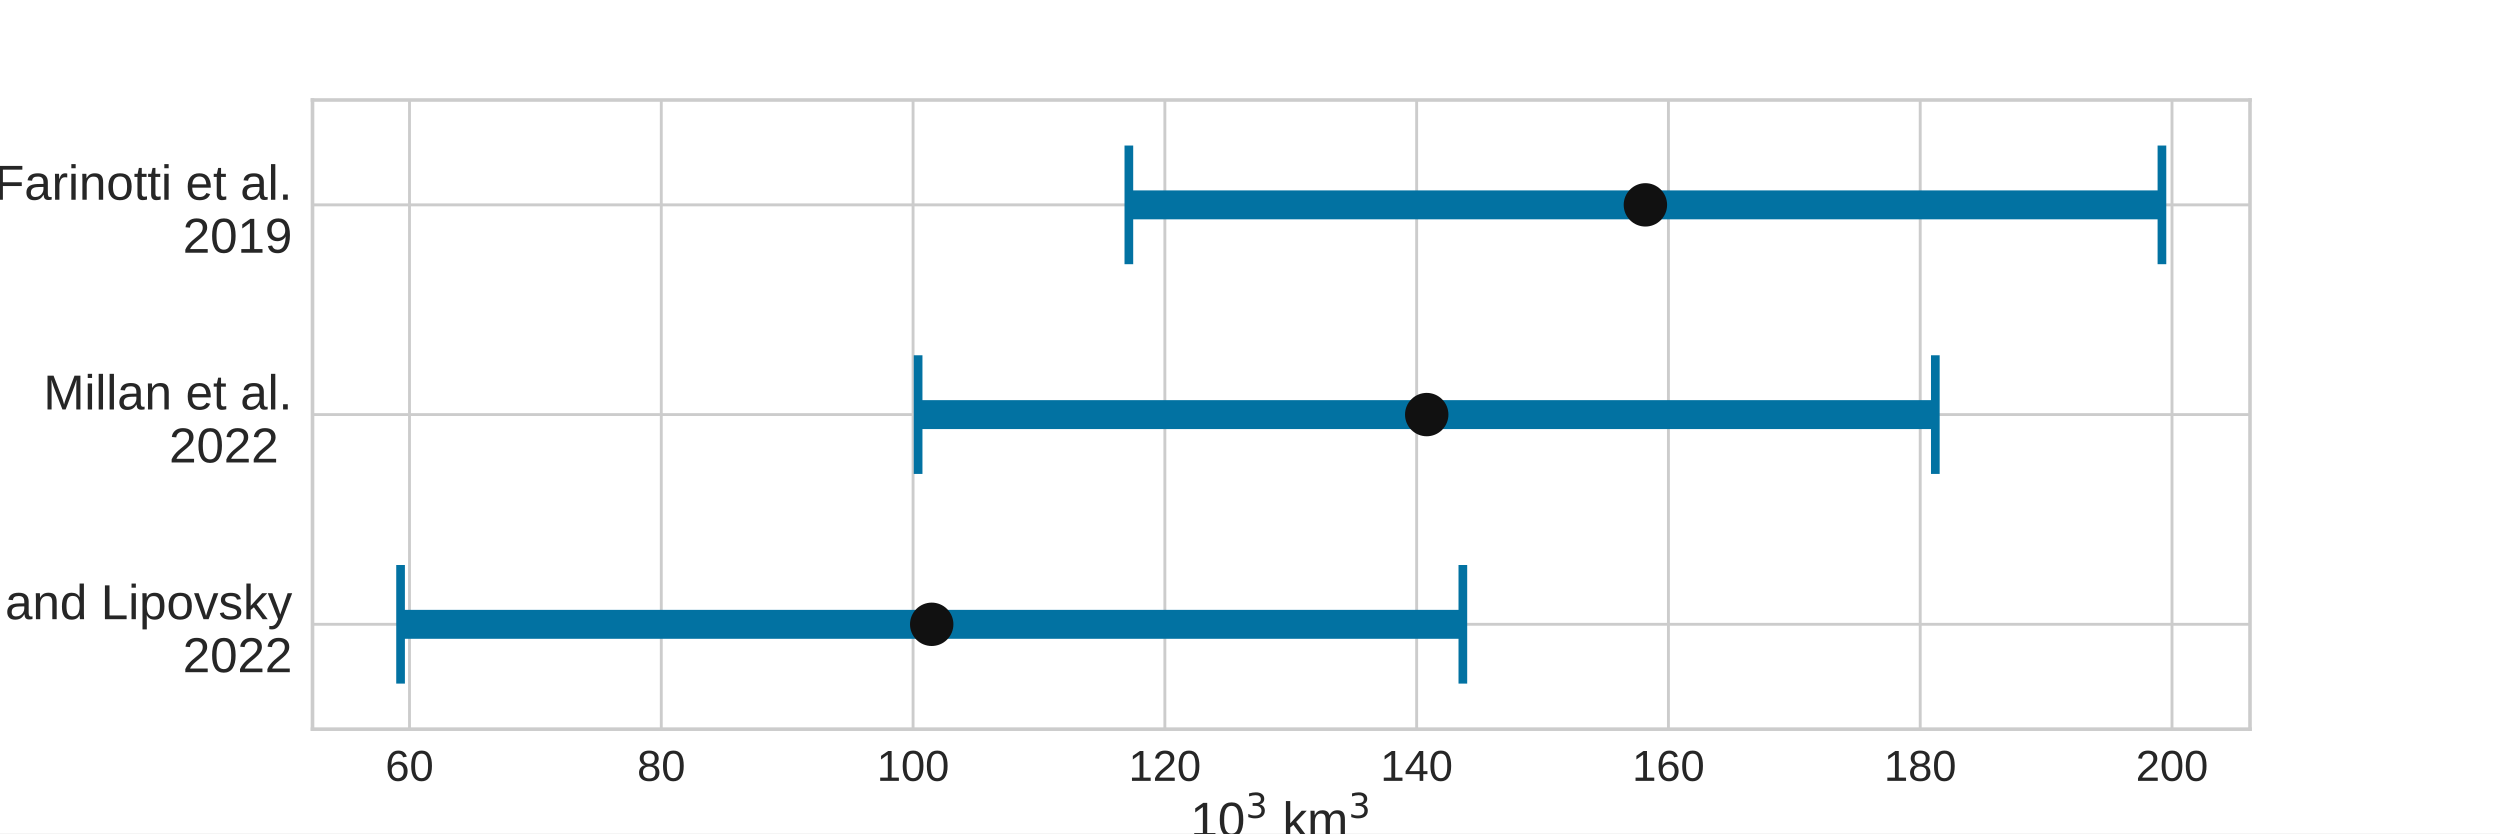
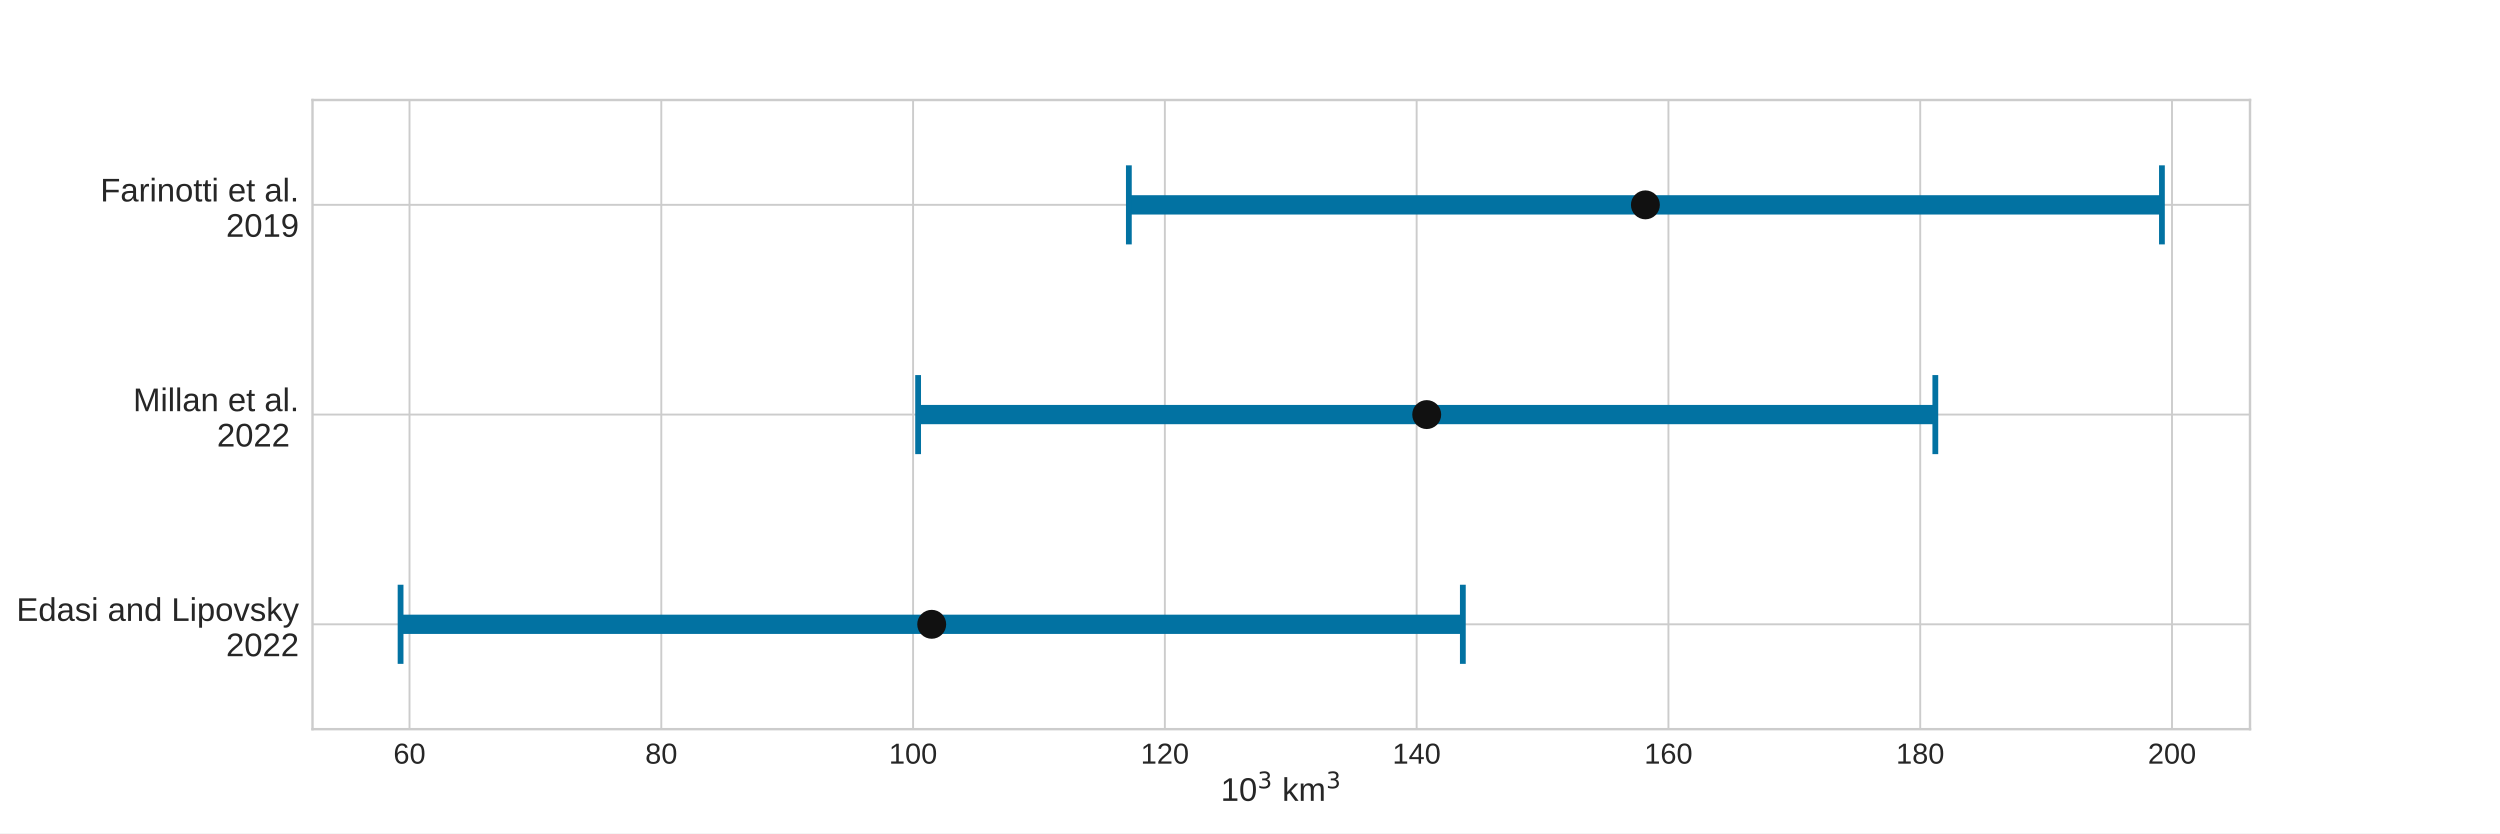
- <svg xmlns="http://www.w3.org/2000/svg" xmlns:xlink="http://www.w3.org/1999/xlink" width="864pt" height="288pt" viewBox="0 0 864 288" version="1.1">
+ <svg xmlns="http://www.w3.org/2000/svg" xmlns:xlink="http://www.w3.org/1999/xlink" width="1296pt" height="432pt" viewBox="0 0 1296 432" version="1.1">
  <defs>
    <style type="text/css">*{stroke-linejoin: round; stroke-linecap: butt}</style>
  </defs>
  <g id="figure_1">
    <g id="patch_1">
-       <path d="M 0 288  L 864 288  L 864 0  L 0 0  z " style="fill: #ffffff" />
+       <path d="M 0 432  L 1296 432  L 1296 0  L 0 0  z " style="fill: #ffffff" />
    </g>
    <g id="axes_1">
      <g id="patch_2">
-         <path d="M 108 252  L 777.6 252  L 777.6 34.56  L 108 34.56  z " style="fill: #ffffff" />
+         <path d="M 162 378  L 1166.4 378  L 1166.4 51.84  L 162 51.84  z " style="fill: #ffffff" />
      </g>
      <g id="matplotlib.axis_1">
        <g id="xtick_1">
          <g id="line2d_1">
-             <path d="M 141.525 252  L 141.525 34.56  " clip-path="url(#pe2ca936613)" style="fill: none; stroke: #cccccc; stroke-linecap: round" />
+             <path d="M 212.288 378  L 212.288 51.84  " clip-path="url(#pc68bf0d143)" style="fill: none; stroke: #cccccc; stroke-linecap: round" />
          </g>
          <g id="line2d_2" />
          <g id="text_1">
-             <g style="fill: #262626" transform="translate(133.1841 269.8703)scale(0.15 -0.15)">
+             <g style="fill: #262626" transform="translate(203.9468 395.8703)scale(0.15 -0.15)">
              <defs>
                <path id="LiberationSans-36" d="M 3278 1441  Q 3278 744 2900 340  Q 2522 -63 1856 -63  Q 1113 -63 719 490  Q 325 1044 325 2100  Q 325 3244 734 3856  Q 1144 4469 1900 4469  Q 2897 4469 3156 3572  L 2619 3475  Q 2453 4013 1894 4013  Q 1413 4013 1148 3564  Q 884 3116 884 2266  Q 1038 2550 1316 2698  Q 1594 2847 1953 2847  Q 2563 2847 2920 2465  Q 3278 2084 3278 1441  z M 2706 1416  Q 2706 1894 2472 2153  Q 2238 2413 1819 2413  Q 1425 2413 1183 2183  Q 941 1953 941 1550  Q 941 1041 1192 716  Q 1444 391 1838 391  Q 2244 391 2475 664  Q 2706 938 2706 1416  z " transform="scale(0.015625)" />
                <path id="LiberationSans-30" d="M 3309 2203  Q 3309 1100 2920 518  Q 2531 -63 1772 -63  Q 1013 -63 631 515  Q 250 1094 250 2203  Q 250 3338 620 3903  Q 991 4469 1791 4469  Q 2569 4469 2939 3897  Q 3309 3325 3309 2203  z M 2738 2203  Q 2738 3156 2517 3584  Q 2297 4013 1791 4013  Q 1272 4013 1045 3591  Q 819 3169 819 2203  Q 819 1266 1048 831  Q 1278 397 1778 397  Q 2275 397 2506 840  Q 2738 1284 2738 2203  z " transform="scale(0.015625)" />
              </defs>
              <use xlink:href="#LiberationSans-36" />
              <use xlink:href="#LiberationSans-30" x="55.615" />
            </g>
          </g>
        </g>
        <g id="xtick_2">
          <g id="line2d_3">
-             <path d="M 228.542 252  L 228.542 34.56  " clip-path="url(#pe2ca936613)" style="fill: none; stroke: #cccccc; stroke-linecap: round" />
+             <path d="M 342.814 378  L 342.814 51.84  " clip-path="url(#pc68bf0d143)" style="fill: none; stroke: #cccccc; stroke-linecap: round" />
          </g>
          <g id="line2d_4" />
          <g id="text_2">
-             <g style="fill: #262626" transform="translate(220.201 269.8703)scale(0.15 -0.15)">
+             <g style="fill: #262626" transform="translate(334.4723 395.8703)scale(0.15 -0.15)">
              <defs>
                <path id="LiberationSans-38" d="M 3281 1228  Q 3281 619 2893 278  Q 2506 -63 1781 -63  Q 1075 -63 676 271  Q 278 606 278 1222  Q 278 1653 525 1947  Q 772 2241 1156 2303  L 1156 2316  Q 797 2400 589 2681  Q 381 2963 381 3341  Q 381 3844 757 4156  Q 1134 4469 1769 4469  Q 2419 4469 2795 4162  Q 3172 3856 3172 3334  Q 3172 2956 2962 2675  Q 2753 2394 2391 2322  L 2391 2309  Q 2813 2241 3047 1952  Q 3281 1663 3281 1228  z M 2588 3303  Q 2588 4050 1769 4050  Q 1372 4050 1164 3862  Q 956 3675 956 3303  Q 956 2925 1170 2726  Q 1384 2528 1775 2528  Q 2172 2528 2380 2711  Q 2588 2894 2588 3303  z M 2697 1281  Q 2697 1691 2453 1898  Q 2209 2106 1769 2106  Q 1341 2106 1100 1882  Q 859 1659 859 1269  Q 859 359 1788 359  Q 2247 359 2472 579  Q 2697 800 2697 1281  z " transform="scale(0.015625)" />
              </defs>
              <use xlink:href="#LiberationSans-38" />
              <use xlink:href="#LiberationSans-30" x="55.615" />
            </g>
          </g>
        </g>
        <g id="xtick_3">
          <g id="line2d_5">
-             <path d="M 315.559 252  L 315.559 34.56  " clip-path="url(#pe2ca936613)" style="fill: none; stroke: #cccccc; stroke-linecap: round" />
+             <path d="M 473.339 378  L 473.339 51.84  " clip-path="url(#pc68bf0d143)" style="fill: none; stroke: #cccccc; stroke-linecap: round" />
          </g>
          <g id="line2d_6" />
          <g id="text_3">
-             <g style="fill: #262626" transform="translate(303.0473 269.8703)scale(0.15 -0.15)">
+             <g style="fill: #262626" transform="translate(460.827 395.8703)scale(0.15 -0.15)">
              <defs>
                <path id="LiberationSans-31" d="M 488 0  L 488 478  L 1609 478  L 1609 3866  L 616 3156  L 616 3688  L 1656 4403  L 2175 4403  L 2175 478  L 3247 478  L 3247 0  L 488 0  z " transform="scale(0.015625)" />
              </defs>
              <use xlink:href="#LiberationSans-31" />
              <use xlink:href="#LiberationSans-30" x="55.615" />
              <use xlink:href="#LiberationSans-30" x="111.23" />
            </g>
          </g>
        </g>
        <g id="xtick_4">
          <g id="line2d_7">
-             <path d="M 402.576 252  L 402.576 34.56  " clip-path="url(#pe2ca936613)" style="fill: none; stroke: #cccccc; stroke-linecap: round" />
+             <path d="M 603.865 378  L 603.865 51.84  " clip-path="url(#pc68bf0d143)" style="fill: none; stroke: #cccccc; stroke-linecap: round" />
          </g>
          <g id="line2d_8" />
          <g id="text_4">
-             <g style="fill: #262626" transform="translate(390.0643 269.8703)scale(0.15 -0.15)">
+             <g style="fill: #262626" transform="translate(591.3525 395.8703)scale(0.15 -0.15)">
              <defs>
                <path id="LiberationSans-32" d="M 322 0  L 322 397  Q 481 763 711 1042  Q 941 1322 1194 1548  Q 1447 1775 1695 1969  Q 1944 2163 2144 2356  Q 2344 2550 2467 2762  Q 2591 2975 2591 3244  Q 2591 3606 2378 3806  Q 2166 4006 1788 4006  Q 1428 4006 1195 3811  Q 963 3616 922 3263  L 347 3316  Q 409 3844 795 4156  Q 1181 4469 1788 4469  Q 2453 4469 2811 4155  Q 3169 3841 3169 3263  Q 3169 3006 3051 2753  Q 2934 2500 2703 2247  Q 2472 1994 1819 1463  Q 1459 1169 1246 933  Q 1034 697 941 478  L 3238 478  L 3238 0  L 322 0  z " transform="scale(0.015625)" />
              </defs>
              <use xlink:href="#LiberationSans-31" />
              <use xlink:href="#LiberationSans-32" x="55.615" />
              <use xlink:href="#LiberationSans-30" x="111.23" />
            </g>
          </g>
        </g>
        <g id="xtick_5">
          <g id="line2d_9">
-             <path d="M 489.593 252  L 489.593 34.56  " clip-path="url(#pe2ca936613)" style="fill: none; stroke: #cccccc; stroke-linecap: round" />
+             <path d="M 734.39 378  L 734.39 51.84  " clip-path="url(#pc68bf0d143)" style="fill: none; stroke: #cccccc; stroke-linecap: round" />
          </g>
          <g id="line2d_10" />
          <g id="text_5">
-             <g style="fill: #262626" transform="translate(477.0813 269.8703)scale(0.15 -0.15)">
+             <g style="fill: #262626" transform="translate(721.878 395.8703)scale(0.15 -0.15)">
              <defs>
                <path id="LiberationSans-34" d="M 2753 997  L 2753 0  L 2222 0  L 2222 997  L 147 997  L 147 1434  L 2163 4403  L 2753 4403  L 2753 1441  L 3372 1441  L 3372 997  L 2753 997  z M 2222 3769  Q 2216 3750 2134 3603  Q 2053 3456 2013 3397  L 884 1734  L 716 1503  L 666 1441  L 2222 1441  L 2222 3769  z " transform="scale(0.015625)" />
              </defs>
              <use xlink:href="#LiberationSans-31" />
              <use xlink:href="#LiberationSans-34" x="55.615" />
              <use xlink:href="#LiberationSans-30" x="111.23" />
            </g>
          </g>
        </g>
        <g id="xtick_6">
          <g id="line2d_11">
-             <path d="M 576.61 252  L 576.61 34.56  " clip-path="url(#pe2ca936613)" style="fill: none; stroke: #cccccc; stroke-linecap: round" />
+             <path d="M 864.916 378  L 864.916 51.84  " clip-path="url(#pc68bf0d143)" style="fill: none; stroke: #cccccc; stroke-linecap: round" />
          </g>
          <g id="line2d_12" />
          <g id="text_6">
-             <g style="fill: #262626" transform="translate(564.0982 269.8703)scale(0.15 -0.15)">
+             <g style="fill: #262626" transform="translate(852.4034 395.8703)scale(0.15 -0.15)">
              <use xlink:href="#LiberationSans-31" />
              <use xlink:href="#LiberationSans-36" x="55.615" />
              <use xlink:href="#LiberationSans-30" x="111.23" />
            </g>
          </g>
        </g>
        <g id="xtick_7">
          <g id="line2d_13">
-             <path d="M 663.627 252  L 663.627 34.56  " clip-path="url(#pe2ca936613)" style="fill: none; stroke: #cccccc; stroke-linecap: round" />
+             <path d="M 995.441 378  L 995.441 51.84  " clip-path="url(#pc68bf0d143)" style="fill: none; stroke: #cccccc; stroke-linecap: round" />
          </g>
          <g id="line2d_14" />
          <g id="text_7">
-             <g style="fill: #262626" transform="translate(651.1152 269.8703)scale(0.15 -0.15)">
+             <g style="fill: #262626" transform="translate(982.9289 395.8703)scale(0.15 -0.15)">
              <use xlink:href="#LiberationSans-31" />
              <use xlink:href="#LiberationSans-38" x="55.615" />
              <use xlink:href="#LiberationSans-30" x="111.23" />
            </g>
          </g>
        </g>
        <g id="xtick_8">
          <g id="line2d_15">
-             <path d="M 750.644 252  L 750.644 34.56  " clip-path="url(#pe2ca936613)" style="fill: none; stroke: #cccccc; stroke-linecap: round" />
+             <path d="M 1125.966 378  L 1125.966 51.84  " clip-path="url(#pc68bf0d143)" style="fill: none; stroke: #cccccc; stroke-linecap: round" />
          </g>
          <g id="line2d_16" />
          <g id="text_8">
-             <g style="fill: #262626" transform="translate(738.1322 269.8703)scale(0.15 -0.15)">
+             <g style="fill: #262626" transform="translate(1113.454 395.8703)scale(0.15 -0.15)">
              <use xlink:href="#LiberationSans-32" />
              <use xlink:href="#LiberationSans-30" x="55.615" />
              <use xlink:href="#LiberationSans-30" x="111.23" />
            </g>
          </g>
        </g>
        <g id="text_9">
-           <g style="fill: #262626" transform="translate(411.435 289.3025)scale(0.17 -0.17)">
+           <g style="fill: #262626" transform="translate(632.835 415.3025)scale(0.17 -0.17)">
            <defs>
              <path id="DejaVuSans-33" d="M 2597 2516  Q 3050 2419 3304 2112  Q 3559 1806 3559 1356  Q 3559 666 3084 287  Q 2609 -91 1734 -91  Q 1441 -91 1130 -33  Q 819 25 488 141  L 488 750  Q 750 597 1062 519  Q 1375 441 1716 441  Q 2309 441 2620 675  Q 2931 909 2931 1356  Q 2931 1769 2642 2001  Q 2353 2234 1838 2234  L 1294 2234  L 1294 2753  L 1863 2753  Q 2328 2753 2575 2939  Q 2822 3125 2822 3475  Q 2822 3834 2567 4026  Q 2313 4219 1838 4219  Q 1578 4219 1281 4162  Q 984 4106 628 3988  L 628 4550  Q 988 4650 1302 4700  Q 1616 4750 1894 4750  Q 2613 4750 3031 4423  Q 3450 4097 3450 3541  Q 3450 3153 3228 2886  Q 3006 2619 2597 2516  z " transform="scale(0.015625)" />
              <path id="LiberationSans-20" transform="scale(0.015625)" />
              <path id="LiberationSans-6b" d="M 2550 0  L 1406 1544  L 994 1203  L 994 0  L 431 0  L 431 4638  L 994 4638  L 994 1741  L 2478 3381  L 3138 3381  L 1766 1928  L 3209 0  L 2550 0  z " transform="scale(0.015625)" />
              <path id="LiberationSans-6d" d="M 2400 0  L 2400 2144  Q 2400 2634 2265 2821  Q 2131 3009 1781 3009  Q 1422 3009 1212 2734  Q 1003 2459 1003 1959  L 1003 0  L 444 0  L 444 2659  Q 444 3250 425 3381  L 956 3381  Q 959 3366 962 3297  Q 966 3228 970 3139  Q 975 3050 981 2803  L 991 2803  Q 1172 3163 1406 3303  Q 1641 3444 1978 3444  Q 2363 3444 2586 3291  Q 2809 3138 2897 2803  L 2906 2803  Q 3081 3144 3329 3294  Q 3578 3444 3931 3444  Q 4444 3444 4676 3166  Q 4909 2888 4909 2253  L 4909 0  L 4353 0  L 4353 2144  Q 4353 2634 4218 2821  Q 4084 3009 3734 3009  Q 3366 3009 3161 2736  Q 2956 2463 2956 1959  L 2956 0  L 2400 0  z " transform="scale(0.015625)" />
            </defs>
            <use xlink:href="#LiberationSans-31" transform="translate(0 0.765625)" />
            <use xlink:href="#LiberationSans-30" transform="translate(55.61523 0.765625)" />
            <use xlink:href="#DejaVuSans-33" transform="translate(112.1875 39.04688)scale(0.7)" />
            <use xlink:href="#LiberationSans-20" transform="translate(159.458 0.765625)" />
            <use xlink:href="#LiberationSans-6b" transform="translate(187.2412 0.765625)" />
            <use xlink:href="#LiberationSans-6d" transform="translate(237.2412 0.765625)" />
            <use xlink:href="#DejaVuSans-33" transform="translate(321.499 39.04688)scale(0.7)" />
          </g>
        </g>
      </g>
      <g id="matplotlib.axis_2">
        <g id="ytick_1">
          <g id="line2d_17">
-             <path d="M 108 215.76  L 777.6 215.76  " clip-path="url(#pe2ca936613)" style="fill: none; stroke: #cccccc; stroke-linecap: round" />
+             <path d="M 162 323.64  L 1166.4 323.64  " clip-path="url(#pc68bf0d143)" style="fill: none; stroke: #cccccc; stroke-linecap: round" />
          </g>
          <g id="line2d_18" />
          <g id="text_10">
-             <g style="fill: #262626" transform="translate(-45.46828 213.9963)scale(0.17 -0.17)">
+             <g style="fill: #262626" transform="translate(8.531719 321.8763)scale(0.17 -0.17)">
              <defs>
                <path id="LiberationSans-45" d="M 525 0  L 525 4403  L 3866 4403  L 3866 3916  L 1122 3916  L 1122 2503  L 3678 2503  L 3678 2022  L 1122 2022  L 1122 488  L 3994 488  L 3994 0  L 525 0  z " transform="scale(0.015625)" />
                <path id="LiberationSans-64" d="M 2566 544  Q 2409 219 2151 78  Q 1894 -63 1513 -63  Q 872 -63 570 368  Q 269 800 269 1675  Q 269 3444 1513 3444  Q 1897 3444 2153 3303  Q 2409 3163 2566 2856  L 2572 2856  L 2566 3234  L 2566 4638  L 3128 4638  L 3128 697  Q 3128 169 3147 0  L 2609 0  Q 2600 50 2589 231  Q 2578 413 2578 544  L 2566 544  z M 859 1694  Q 859 984 1046 678  Q 1234 372 1656 372  Q 2134 372 2350 703  Q 2566 1034 2566 1731  Q 2566 2403 2350 2715  Q 2134 3028 1663 3028  Q 1238 3028 1048 2714  Q 859 2400 859 1694  z " transform="scale(0.015625)" />
                <path id="LiberationSans-61" d="M 1294 -63  Q 784 -63 528 206  Q 272 475 272 944  Q 272 1469 617 1750  Q 963 2031 1731 2050  L 2491 2063  L 2491 2247  Q 2491 2659 2316 2837  Q 2141 3016 1766 3016  Q 1388 3016 1216 2887  Q 1044 2759 1009 2478  L 422 2531  Q 566 3444 1778 3444  Q 2416 3444 2737 3151  Q 3059 2859 3059 2306  L 3059 850  Q 3059 600 3125 473  Q 3191 347 3375 347  Q 3456 347 3559 369  L 3559 19  Q 3347 -31 3125 -31  Q 2813 -31 2670 133  Q 2528 297 2509 647  L 2491 647  Q 2275 259 1989 98  Q 1703 -63 1294 -63  z M 1422 359  Q 1731 359 1972 500  Q 2213 641 2352 886  Q 2491 1131 2491 1391  L 2491 1669  L 1875 1656  Q 1478 1650 1273 1575  Q 1069 1500 959 1344  Q 850 1188 850 934  Q 850 659 998 509  Q 1147 359 1422 359  z " transform="scale(0.015625)" />
                <path id="LiberationSans-73" d="M 2969 934  Q 2969 456 2608 196  Q 2247 -63 1597 -63  Q 966 -63 623 145  Q 281 353 178 794  L 675 891  Q 747 619 972 492  Q 1197 366 1597 366  Q 2025 366 2223 497  Q 2422 628 2422 891  Q 2422 1091 2284 1216  Q 2147 1341 1841 1422  L 1438 1528  Q 953 1653 748 1773  Q 544 1894 428 2066  Q 313 2238 313 2488  Q 313 2950 642 3192  Q 972 3434 1603 3434  Q 2163 3434 2492 3237  Q 2822 3041 2909 2606  L 2403 2544  Q 2356 2769 2151 2889  Q 1947 3009 1603 3009  Q 1222 3009 1040 2893  Q 859 2778 859 2544  Q 859 2400 934 2306  Q 1009 2213 1156 2147  Q 1303 2081 1775 1966  Q 2222 1853 2419 1758  Q 2616 1663 2730 1547  Q 2844 1431 2906 1279  Q 2969 1128 2969 934  z " transform="scale(0.015625)" />
                <path id="LiberationSans-69" d="M 428 4100  L 428 4638  L 991 4638  L 991 4100  L 428 4100  z M 428 0  L 428 3381  L 991 3381  L 991 0  L 428 0  z " transform="scale(0.015625)" />
                <path id="LiberationSans-6e" d="M 2578 0  L 2578 2144  Q 2578 2478 2512 2662  Q 2447 2847 2303 2928  Q 2159 3009 1881 3009  Q 1475 3009 1240 2731  Q 1006 2453 1006 1959  L 1006 0  L 444 0  L 444 2659  Q 444 3250 425 3381  L 956 3381  Q 959 3366 962 3297  Q 966 3228 970 3139  Q 975 3050 981 2803  L 991 2803  Q 1184 3153 1439 3298  Q 1694 3444 2072 3444  Q 2628 3444 2886 3167  Q 3144 2891 3144 2253  L 3144 0  L 2578 0  z " transform="scale(0.015625)" />
                <path id="LiberationSans-4c" d="M 525 0  L 525 4403  L 1122 4403  L 1122 488  L 3347 488  L 3347 0  L 525 0  z " transform="scale(0.015625)" />
                <path id="LiberationSans-70" d="M 3291 1706  Q 3291 -63 2047 -63  Q 1266 -63 997 525  L 981 525  Q 994 500 994 -6  L 994 -1328  L 431 -1328  L 431 2691  Q 431 3213 413 3381  L 956 3381  Q 959 3369 965 3292  Q 972 3216 980 3056  Q 988 2897 988 2838  L 1000 2838  Q 1150 3150 1397 3295  Q 1644 3441 2047 3441  Q 2672 3441 2981 3022  Q 3291 2603 3291 1706  z M 2700 1694  Q 2700 2400 2509 2703  Q 2319 3006 1903 3006  Q 1569 3006 1380 2865  Q 1191 2725 1092 2426  Q 994 2128 994 1650  Q 994 984 1206 668  Q 1419 353 1897 353  Q 2316 353 2508 661  Q 2700 969 2700 1694  z " transform="scale(0.015625)" />
                <path id="LiberationSans-6f" d="M 3291 1694  Q 3291 806 2900 371  Q 2509 -63 1766 -63  Q 1025 -63 647 389  Q 269 841 269 1694  Q 269 3444 1784 3444  Q 2559 3444 2925 3017  Q 3291 2591 3291 1694  z M 2700 1694  Q 2700 2394 2492 2711  Q 2284 3028 1794 3028  Q 1300 3028 1079 2704  Q 859 2381 859 1694  Q 859 1025 1076 689  Q 1294 353 1759 353  Q 2266 353 2483 678  Q 2700 1003 2700 1694  z " transform="scale(0.015625)" />
                <path id="LiberationSans-76" d="M 1916 0  L 1250 0  L 22 3381  L 622 3381  L 1366 1181  Q 1406 1056 1581 441  L 1691 806  L 1813 1175  L 2581 3381  L 3178 3381  L 1916 0  z " transform="scale(0.015625)" />
                <path id="LiberationSans-79" d="M 597 -1328  Q 366 -1328 209 -1294  L 209 -872  Q 328 -891 472 -891  Q 997 -891 1303 -119  L 1356 16  L 16 3381  L 616 3381  L 1328 1513  Q 1344 1469 1366 1408  Q 1388 1347 1506 1000  Q 1625 653 1634 613  L 1853 1228  L 2594 3381  L 3188 3381  L 1888 0  Q 1678 -541 1497 -805  Q 1316 -1069 1095 -1198  Q 875 -1328 597 -1328  z " transform="scale(0.015625)" />
              </defs>
              <use xlink:href="#LiberationSans-45" />
              <use xlink:href="#LiberationSans-64" x="66.699" />
              <use xlink:href="#LiberationSans-61" x="122.314" />
              <use xlink:href="#LiberationSans-73" x="177.93" />
              <use xlink:href="#LiberationSans-69" x="227.93" />
              <use xlink:href="#LiberationSans-20" x="250.146" />
              <use xlink:href="#LiberationSans-61" x="277.93" />
              <use xlink:href="#LiberationSans-6e" x="333.545" />
              <use xlink:href="#LiberationSans-64" x="389.16" />
              <use xlink:href="#LiberationSans-20" x="444.775" />
              <use xlink:href="#LiberationSans-4c" x="472.559" />
              <use xlink:href="#LiberationSans-69" x="528.174" />
              <use xlink:href="#LiberationSans-70" x="550.391" />
              <use xlink:href="#LiberationSans-6f" x="606.006" />
              <use xlink:href="#LiberationSans-76" x="661.621" />
              <use xlink:href="#LiberationSans-73" x="711.621" />
              <use xlink:href="#LiberationSans-6b" x="761.621" />
              <use xlink:href="#LiberationSans-79" x="811.621" />
            </g>
-             <g style="fill: #262626" transform="translate(63.18563 232.3074)scale(0.17 -0.17)">
+             <g style="fill: #262626" transform="translate(117.1856 340.1874)scale(0.17 -0.17)">
              <use xlink:href="#LiberationSans-32" />
              <use xlink:href="#LiberationSans-30" x="55.615" />
              <use xlink:href="#LiberationSans-32" x="111.23" />
              <use xlink:href="#LiberationSans-32" x="166.846" />
            </g>
          </g>
        </g>
        <g id="ytick_2">
          <g id="line2d_19">
-             <path d="M 108 143.28  L 777.6 143.28  " clip-path="url(#pe2ca936613)" style="fill: none; stroke: #cccccc; stroke-linecap: round" />
+             <path d="M 162 214.92  L 1166.4 214.92  " clip-path="url(#pc68bf0d143)" style="fill: none; stroke: #cccccc; stroke-linecap: round" />
          </g>
          <g id="line2d_20" />
          <g id="text_11">
-             <g style="fill: #262626" transform="translate(15.02516 141.5163)scale(0.17 -0.17)">
+             <g style="fill: #262626" transform="translate(69.02516 213.1562)scale(0.17 -0.17)">
              <defs>
                <path id="LiberationSans-4d" d="M 4269 0  L 4269 2938  Q 4269 3425 4297 3875  Q 4144 3316 4022 3000  L 2884 0  L 2466 0  L 1313 3000  L 1138 3531  L 1034 3875  L 1044 3528  L 1056 2938  L 1056 0  L 525 0  L 525 4403  L 1309 4403  L 2481 1350  Q 2544 1166 2601 955  Q 2659 744 2678 650  Q 2703 775 2783 1029  Q 2863 1284 2891 1350  L 4041 4403  L 4806 4403  L 4806 0  L 4269 0  z " transform="scale(0.015625)" />
                <path id="LiberationSans-6c" d="M 431 0  L 431 4638  L 994 4638  L 994 0  L 431 0  z " transform="scale(0.015625)" />
                <path id="LiberationSans-65" d="M 863 1572  Q 863 991 1103 675  Q 1344 359 1806 359  Q 2172 359 2392 506  Q 2613 653 2691 878  L 3184 738  Q 2881 -63 1806 -63  Q 1056 -63 664 384  Q 272 831 272 1713  Q 272 2550 664 2997  Q 1056 3444 1784 3444  Q 3275 3444 3275 1647  L 3275 1572  L 863 1572  z M 2694 2003  Q 2647 2538 2422 2783  Q 2197 3028 1775 3028  Q 1366 3028 1127 2754  Q 888 2481 869 2003  L 2694 2003  z " transform="scale(0.015625)" />
                <path id="LiberationSans-74" d="M 1731 25  Q 1453 -50 1163 -50  Q 488 -50 488 716  L 488 2972  L 97 2972  L 97 3381  L 509 3381  L 675 4138  L 1050 4138  L 1050 3381  L 1675 3381  L 1675 2972  L 1050 2972  L 1050 838  Q 1050 594 1129 495  Q 1209 397 1406 397  Q 1519 397 1731 441  L 1731 25  z " transform="scale(0.015625)" />
                <path id="LiberationSans-2e" d="M 584 0  L 584 684  L 1194 684  L 1194 0  L 584 0  z " transform="scale(0.015625)" />
              </defs>
              <use xlink:href="#LiberationSans-4d" />
              <use xlink:href="#LiberationSans-69" x="83.301" />
              <use xlink:href="#LiberationSans-6c" x="105.518" />
              <use xlink:href="#LiberationSans-6c" x="127.734" />
              <use xlink:href="#LiberationSans-61" x="149.951" />
              <use xlink:href="#LiberationSans-6e" x="205.566" />
              <use xlink:href="#LiberationSans-20" x="261.182" />
              <use xlink:href="#LiberationSans-65" x="288.965" />
              <use xlink:href="#LiberationSans-74" x="344.58" />
              <use xlink:href="#LiberationSans-20" x="372.363" />
              <use xlink:href="#LiberationSans-61" x="400.146" />
              <use xlink:href="#LiberationSans-6c" x="455.762" />
              <use xlink:href="#LiberationSans-2e" x="477.979" />
            </g>
-             <g style="fill: #262626" transform="translate(58.46281 159.8274)scale(0.17 -0.17)">
+             <g style="fill: #262626" transform="translate(112.4628 231.4674)scale(0.17 -0.17)">
              <use xlink:href="#LiberationSans-32" />
              <use xlink:href="#LiberationSans-30" x="55.615" />
              <use xlink:href="#LiberationSans-32" x="111.23" />
              <use xlink:href="#LiberationSans-32" x="166.846" />
              <use xlink:href="#LiberationSans-20" x="222.461" />
            </g>
          </g>
        </g>
        <g id="ytick_3">
          <g id="line2d_21">
-             <path d="M 108 70.8  L 777.6 70.8  " clip-path="url(#pe2ca936613)" style="fill: none; stroke: #cccccc; stroke-linecap: round" />
+             <path d="M 162 106.2  L 1166.4 106.2  " clip-path="url(#pc68bf0d143)" style="fill: none; stroke: #cccccc; stroke-linecap: round" />
          </g>
          <g id="line2d_22" />
          <g id="text_12">
-             <g style="fill: #262626" transform="translate(-1.980156 69.03625)scale(0.17 -0.17)">
+             <g style="fill: #262626" transform="translate(52.01984 104.4363)scale(0.17 -0.17)">
              <defs>
                <path id="LiberationSans-46" d="M 1122 3916  L 1122 2278  L 3578 2278  L 3578 1784  L 1122 1784  L 1122 0  L 525 0  L 525 4403  L 3653 4403  L 3653 3916  L 1122 3916  z " transform="scale(0.015625)" />
                <path id="LiberationSans-72" d="M 444 0  L 444 2594  Q 444 2950 425 3381  L 956 3381  Q 981 2806 981 2691  L 994 2691  Q 1128 3125 1303 3284  Q 1478 3444 1797 3444  Q 1909 3444 2025 3413  L 2025 2897  Q 1913 2928 1725 2928  Q 1375 2928 1190 2626  Q 1006 2325 1006 1763  L 1006 0  L 444 0  z " transform="scale(0.015625)" />
              </defs>
              <use xlink:href="#LiberationSans-46" />
              <use xlink:href="#LiberationSans-61" x="61.084" />
              <use xlink:href="#LiberationSans-72" x="116.699" />
              <use xlink:href="#LiberationSans-69" x="150" />
              <use xlink:href="#LiberationSans-6e" x="172.217" />
              <use xlink:href="#LiberationSans-6f" x="227.832" />
              <use xlink:href="#LiberationSans-74" x="283.447" />
              <use xlink:href="#LiberationSans-74" x="311.23" />
              <use xlink:href="#LiberationSans-69" x="339.014" />
              <use xlink:href="#LiberationSans-20" x="361.23" />
              <use xlink:href="#LiberationSans-65" x="389.014" />
              <use xlink:href="#LiberationSans-74" x="444.629" />
              <use xlink:href="#LiberationSans-20" x="472.412" />
              <use xlink:href="#LiberationSans-61" x="500.195" />
              <use xlink:href="#LiberationSans-6c" x="555.811" />
              <use xlink:href="#LiberationSans-2e" x="578.027" />
            </g>
-             <g style="fill: #262626" transform="translate(63.18563 87.34737)scale(0.17 -0.17)">
+             <g style="fill: #262626" transform="translate(117.1856 122.7474)scale(0.17 -0.17)">
              <defs>
                <path id="LiberationSans-39" d="M 3256 2291  Q 3256 1156 2842 546  Q 2428 -63 1663 -63  Q 1147 -63 836 154  Q 525 372 391 856  L 928 941  Q 1097 391 1672 391  Q 2156 391 2422 841  Q 2688 1291 2700 2125  Q 2575 1844 2272 1673  Q 1969 1503 1606 1503  Q 1013 1503 656 1909  Q 300 2316 300 2988  Q 300 3678 687 4073  Q 1075 4469 1766 4469  Q 2500 4469 2878 3925  Q 3256 3381 3256 2291  z M 2644 2834  Q 2644 3366 2400 3689  Q 2156 4013 1747 4013  Q 1341 4013 1106 3736  Q 872 3459 872 2988  Q 872 2506 1106 2226  Q 1341 1947 1741 1947  Q 1984 1947 2193 2058  Q 2403 2169 2523 2372  Q 2644 2575 2644 2834  z " transform="scale(0.015625)" />
              </defs>
              <use xlink:href="#LiberationSans-32" />
              <use xlink:href="#LiberationSans-30" x="55.615" />
              <use xlink:href="#LiberationSans-31" x="111.23" />
              <use xlink:href="#LiberationSans-39" x="166.846" />
            </g>
          </g>
        </g>
      </g>
      <g id="LineCollection_1">
-         <path d="M 138.436 215.76  L 505.561 215.76  " clip-path="url(#pe2ca936613)" style="fill: none; stroke: #0272a2; stroke-width: 10" />
-         <path d="M 317.3 143.28  L 668.848 143.28  " clip-path="url(#pe2ca936613)" style="fill: none; stroke: #0272a2; stroke-width: 10" />
-         <path d="M 390.133 70.8  L 747.164 70.8  " clip-path="url(#pe2ca936613)" style="fill: none; stroke: #0272a2; stroke-width: 10" />
+         <path d="M 207.655 323.64  L 758.341 323.64  " clip-path="url(#pc68bf0d143)" style="fill: none; stroke: #0272a2; stroke-width: 10" />
+         <path d="M 475.95 214.92  L 1003.273 214.92  " clip-path="url(#pc68bf0d143)" style="fill: none; stroke: #0272a2; stroke-width: 10" />
+         <path d="M 585.199 106.2  L 1120.745 106.2  " clip-path="url(#pc68bf0d143)" style="fill: none; stroke: #0272a2; stroke-width: 10" />
      </g>
      <g id="line2d_23">
        <defs>
-           <path id="m32d380e160" d="M 0 20.5  L 0 -20.5  " style="stroke: #0272a2; stroke-width: 3" />
+           <path id="meed84c7feb" d="M 0 20.5  L 0 -20.5  " style="stroke: #0272a2; stroke-width: 3" />
        </defs>
-         <g clip-path="url(#pe2ca936613)">
-           <use xlink:href="#m32d380e160" x="138.436" y="215.76" style="fill: #0272a2; stroke: #0272a2; stroke-width: 3" />
-           <use xlink:href="#m32d380e160" x="317.3" y="143.28" style="fill: #0272a2; stroke: #0272a2; stroke-width: 3" />
-           <use xlink:href="#m32d380e160" x="390.133" y="70.8" style="fill: #0272a2; stroke: #0272a2; stroke-width: 3" />
+         <g clip-path="url(#pc68bf0d143)">
+           <use xlink:href="#meed84c7feb" x="207.655" y="323.64" style="fill: #0272a2; stroke: #0272a2; stroke-width: 3" />
+           <use xlink:href="#meed84c7feb" x="475.95" y="214.92" style="fill: #0272a2; stroke: #0272a2; stroke-width: 3" />
+           <use xlink:href="#meed84c7feb" x="585.199" y="106.2" style="fill: #0272a2; stroke: #0272a2; stroke-width: 3" />
        </g>
      </g>
      <g id="line2d_24">
-         <g clip-path="url(#pe2ca936613)">
-           <use xlink:href="#m32d380e160" x="505.561" y="215.76" style="fill: #0272a2; stroke: #0272a2; stroke-width: 3" />
-           <use xlink:href="#m32d380e160" x="668.848" y="143.28" style="fill: #0272a2; stroke: #0272a2; stroke-width: 3" />
-           <use xlink:href="#m32d380e160" x="747.164" y="70.8" style="fill: #0272a2; stroke: #0272a2; stroke-width: 3" />
+         <g clip-path="url(#pc68bf0d143)">
+           <use xlink:href="#meed84c7feb" x="758.341" y="323.64" style="fill: #0272a2; stroke: #0272a2; stroke-width: 3" />
+           <use xlink:href="#meed84c7feb" x="1003.273" y="214.92" style="fill: #0272a2; stroke: #0272a2; stroke-width: 3" />
+           <use xlink:href="#meed84c7feb" x="1120.745" y="106.2" style="fill: #0272a2; stroke: #0272a2; stroke-width: 3" />
        </g>
      </g>
      <g id="line2d_25">
        <defs>
-           <path id="m9663c8eb44" d="M 0 7.5  C 1.989 7.5 3.897 6.71 5.303 5.303  C 6.71 3.897 7.5 1.989 7.5 0  C 7.5 -1.989 6.71 -3.897 5.303 -5.303  C 3.897 -6.71 1.989 -7.5 0 -7.5  C -1.989 -7.5 -3.897 -6.71 -5.303 -5.303  C -6.71 -3.897 -7.5 -1.989 -7.5 0  C -7.5 1.989 -6.71 3.897 -5.303 5.303  C -3.897 6.71 -1.989 7.5 0 7.5  z " />
+           <path id="mc05ded4094" d="M 0 7.5  C 1.989 7.5 3.897 6.71 5.303 5.303  C 6.71 3.897 7.5 1.989 7.5 0  C 7.5 -1.989 6.71 -3.897 5.303 -5.303  C 3.897 -6.71 1.989 -7.5 0 -7.5  C -1.989 -7.5 -3.897 -6.71 -5.303 -5.303  C -6.71 -3.897 -7.5 -1.989 -7.5 0  C -7.5 1.989 -6.71 3.897 -5.303 5.303  C -3.897 6.71 -1.989 7.5 0 7.5  z " />
        </defs>
-         <g clip-path="url(#pe2ca936613)">
-           <use xlink:href="#m9663c8eb44" x="321.999" y="215.76" style="fill: #111111" />
-           <use xlink:href="#m9663c8eb44" x="493.074" y="143.28" style="fill: #111111" />
-           <use xlink:href="#m9663c8eb44" x="568.648" y="70.8" style="fill: #111111" />
+         <g clip-path="url(#pc68bf0d143)">
+           <use xlink:href="#mc05ded4094" x="482.998" y="323.64" style="fill: #111111" />
+           <use xlink:href="#mc05ded4094" x="739.611" y="214.92" style="fill: #111111" />
+           <use xlink:href="#mc05ded4094" x="852.972" y="106.2" style="fill: #111111" />
        </g>
      </g>
      <g id="patch_3">
-         <path d="M 108 252  L 108 34.56  " style="fill: none; stroke: #cccccc; stroke-width: 1.25; stroke-linejoin: miter; stroke-linecap: square" />
+         <path d="M 162 378  L 162 51.84  " style="fill: none; stroke: #cccccc; stroke-width: 1.25; stroke-linejoin: miter; stroke-linecap: square" />
      </g>
      <g id="patch_4">
-         <path d="M 777.6 252  L 777.6 34.56  " style="fill: none; stroke: #cccccc; stroke-width: 1.25; stroke-linejoin: miter; stroke-linecap: square" />
+         <path d="M 1166.4 378  L 1166.4 51.84  " style="fill: none; stroke: #cccccc; stroke-width: 1.25; stroke-linejoin: miter; stroke-linecap: square" />
      </g>
      <g id="patch_5">
-         <path d="M 108 252  L 777.6 252  " style="fill: none; stroke: #cccccc; stroke-width: 1.25; stroke-linejoin: miter; stroke-linecap: square" />
+         <path d="M 162 378  L 1166.4 378  " style="fill: none; stroke: #cccccc; stroke-width: 1.25; stroke-linejoin: miter; stroke-linecap: square" />
      </g>
      <g id="patch_6">
-         <path d="M 108 34.56  L 777.6 34.56  " style="fill: none; stroke: #cccccc; stroke-width: 1.25; stroke-linejoin: miter; stroke-linecap: square" />
+         <path d="M 162 51.84  L 1166.4 51.84  " style="fill: none; stroke: #cccccc; stroke-width: 1.25; stroke-linejoin: miter; stroke-linecap: square" />
      </g>
    </g>
  </g>
  <defs>
-     <clipPath id="pe2ca936613">
-       <rect x="108" y="34.56" width="669.6" height="217.44" />
+     <clipPath id="pc68bf0d143">
+       <rect x="162" y="51.84" width="1004.4" height="326.16" />
    </clipPath>
  </defs>
</svg>
